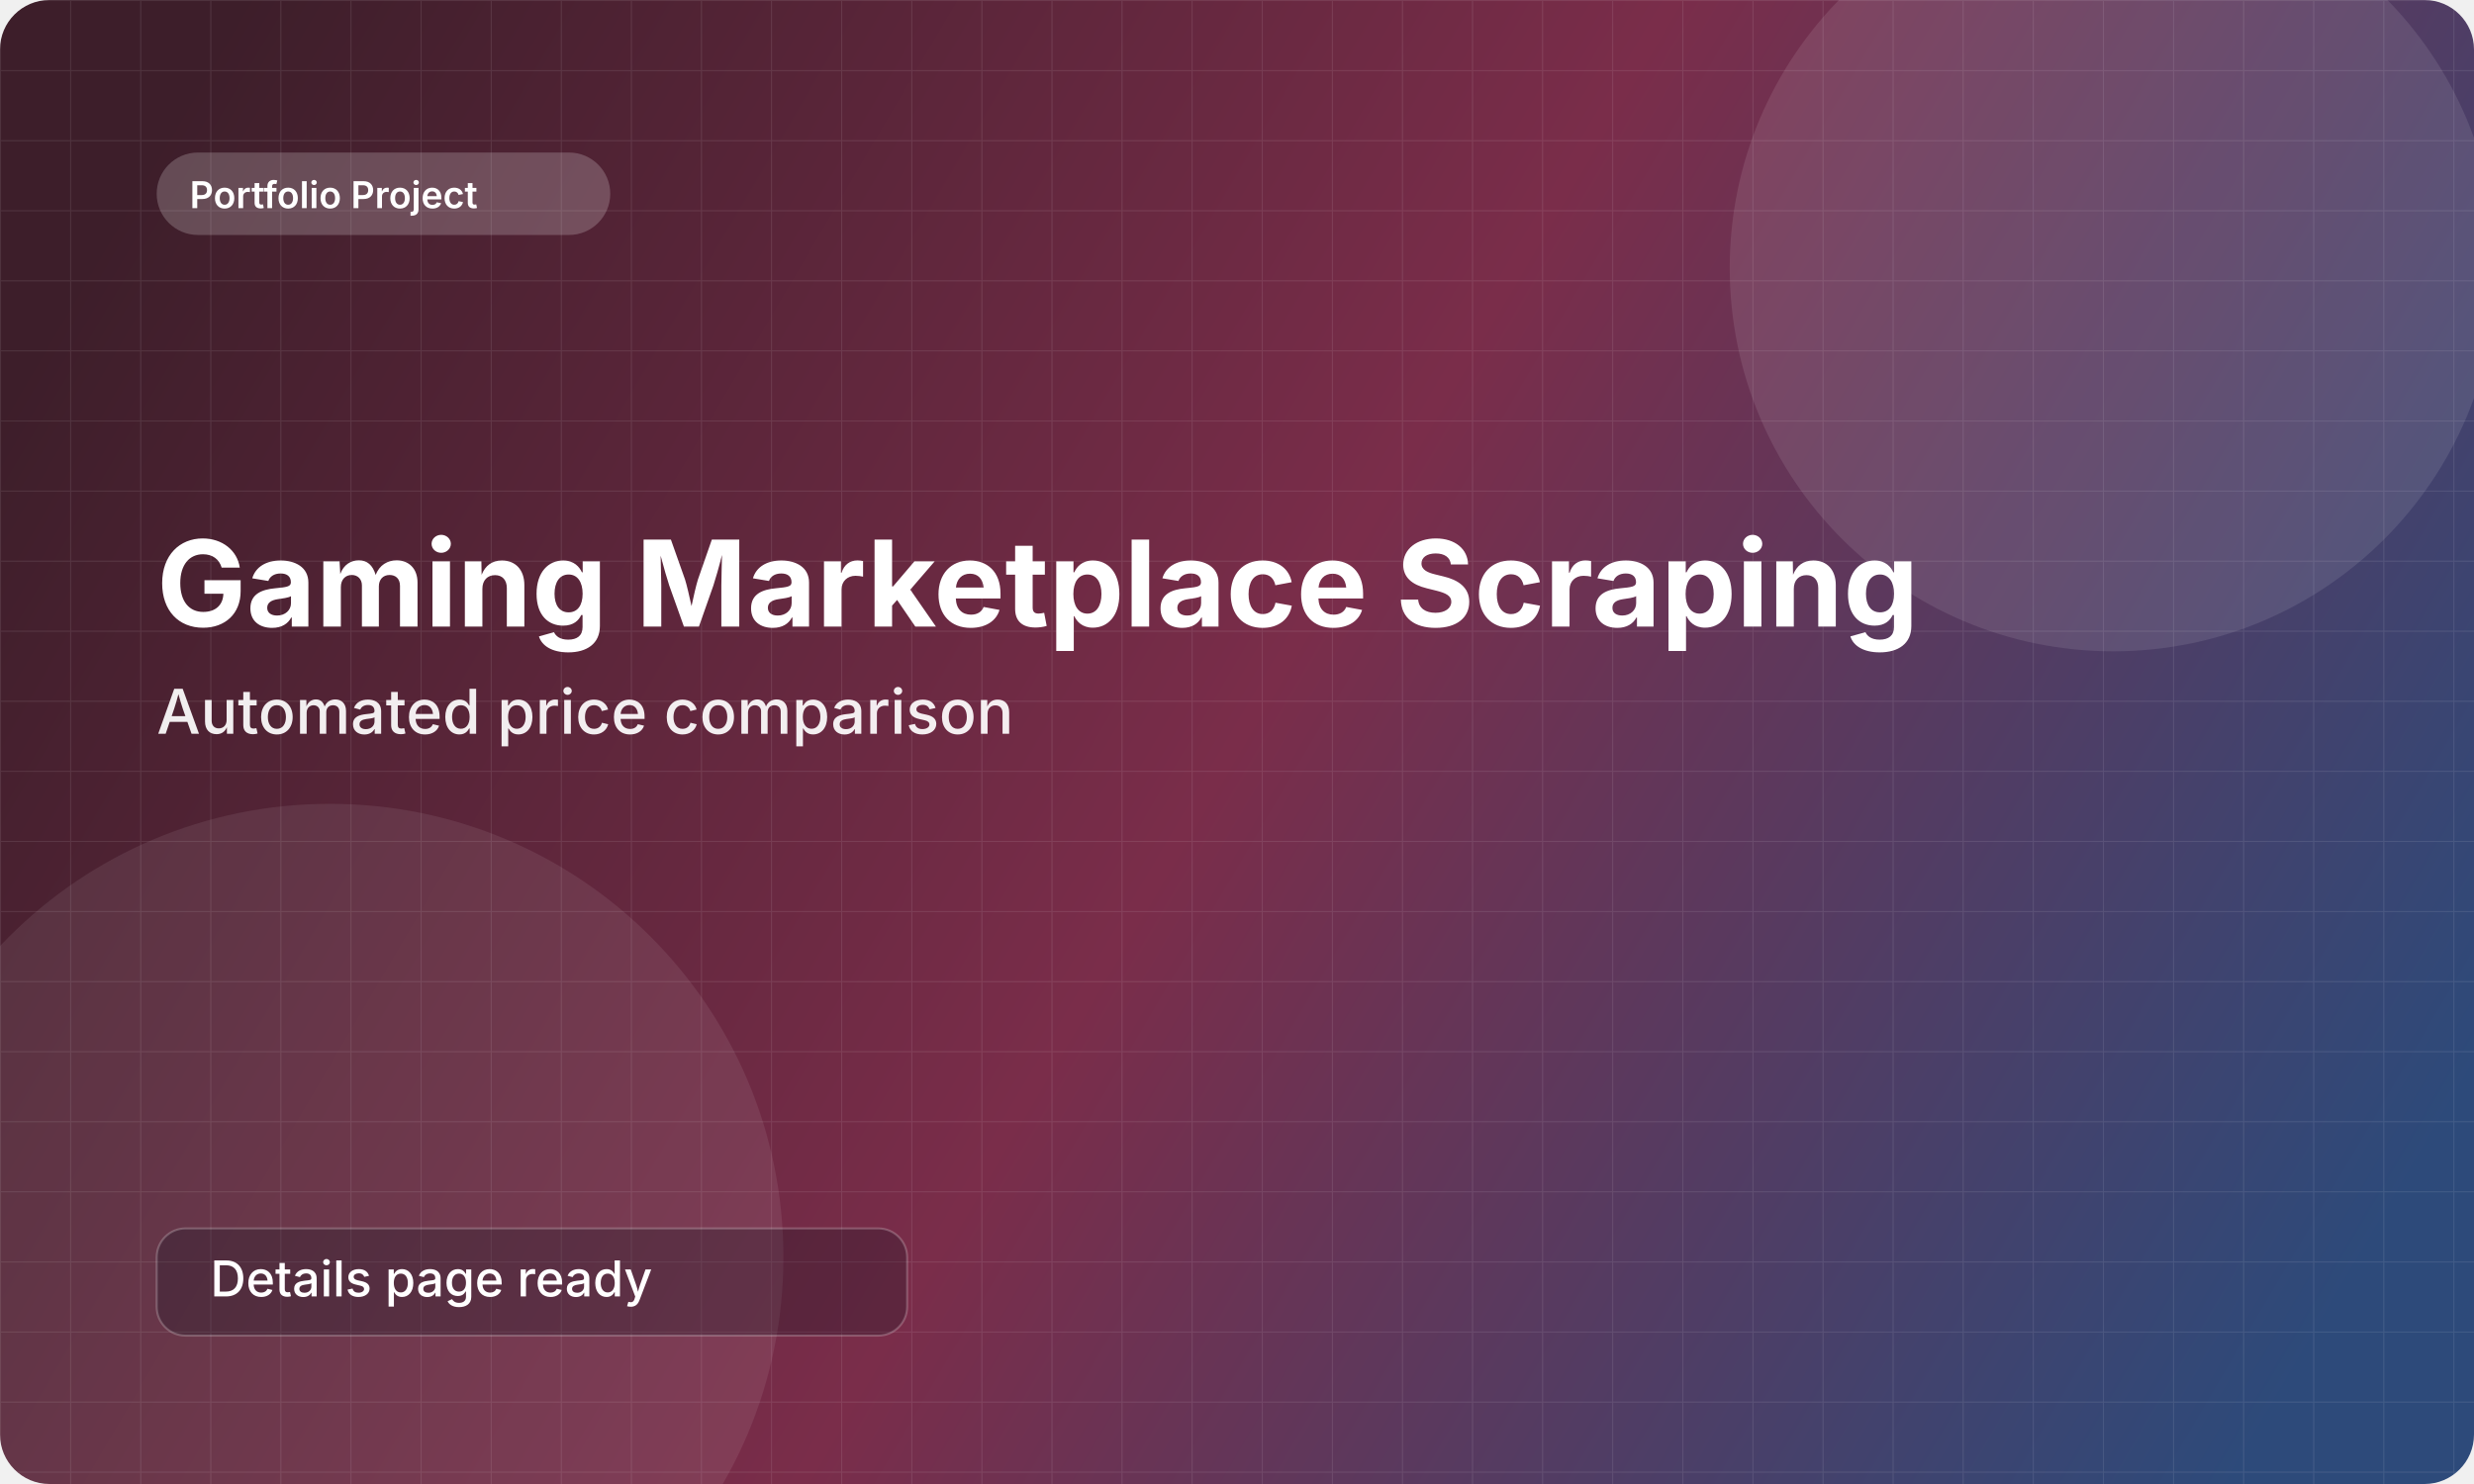
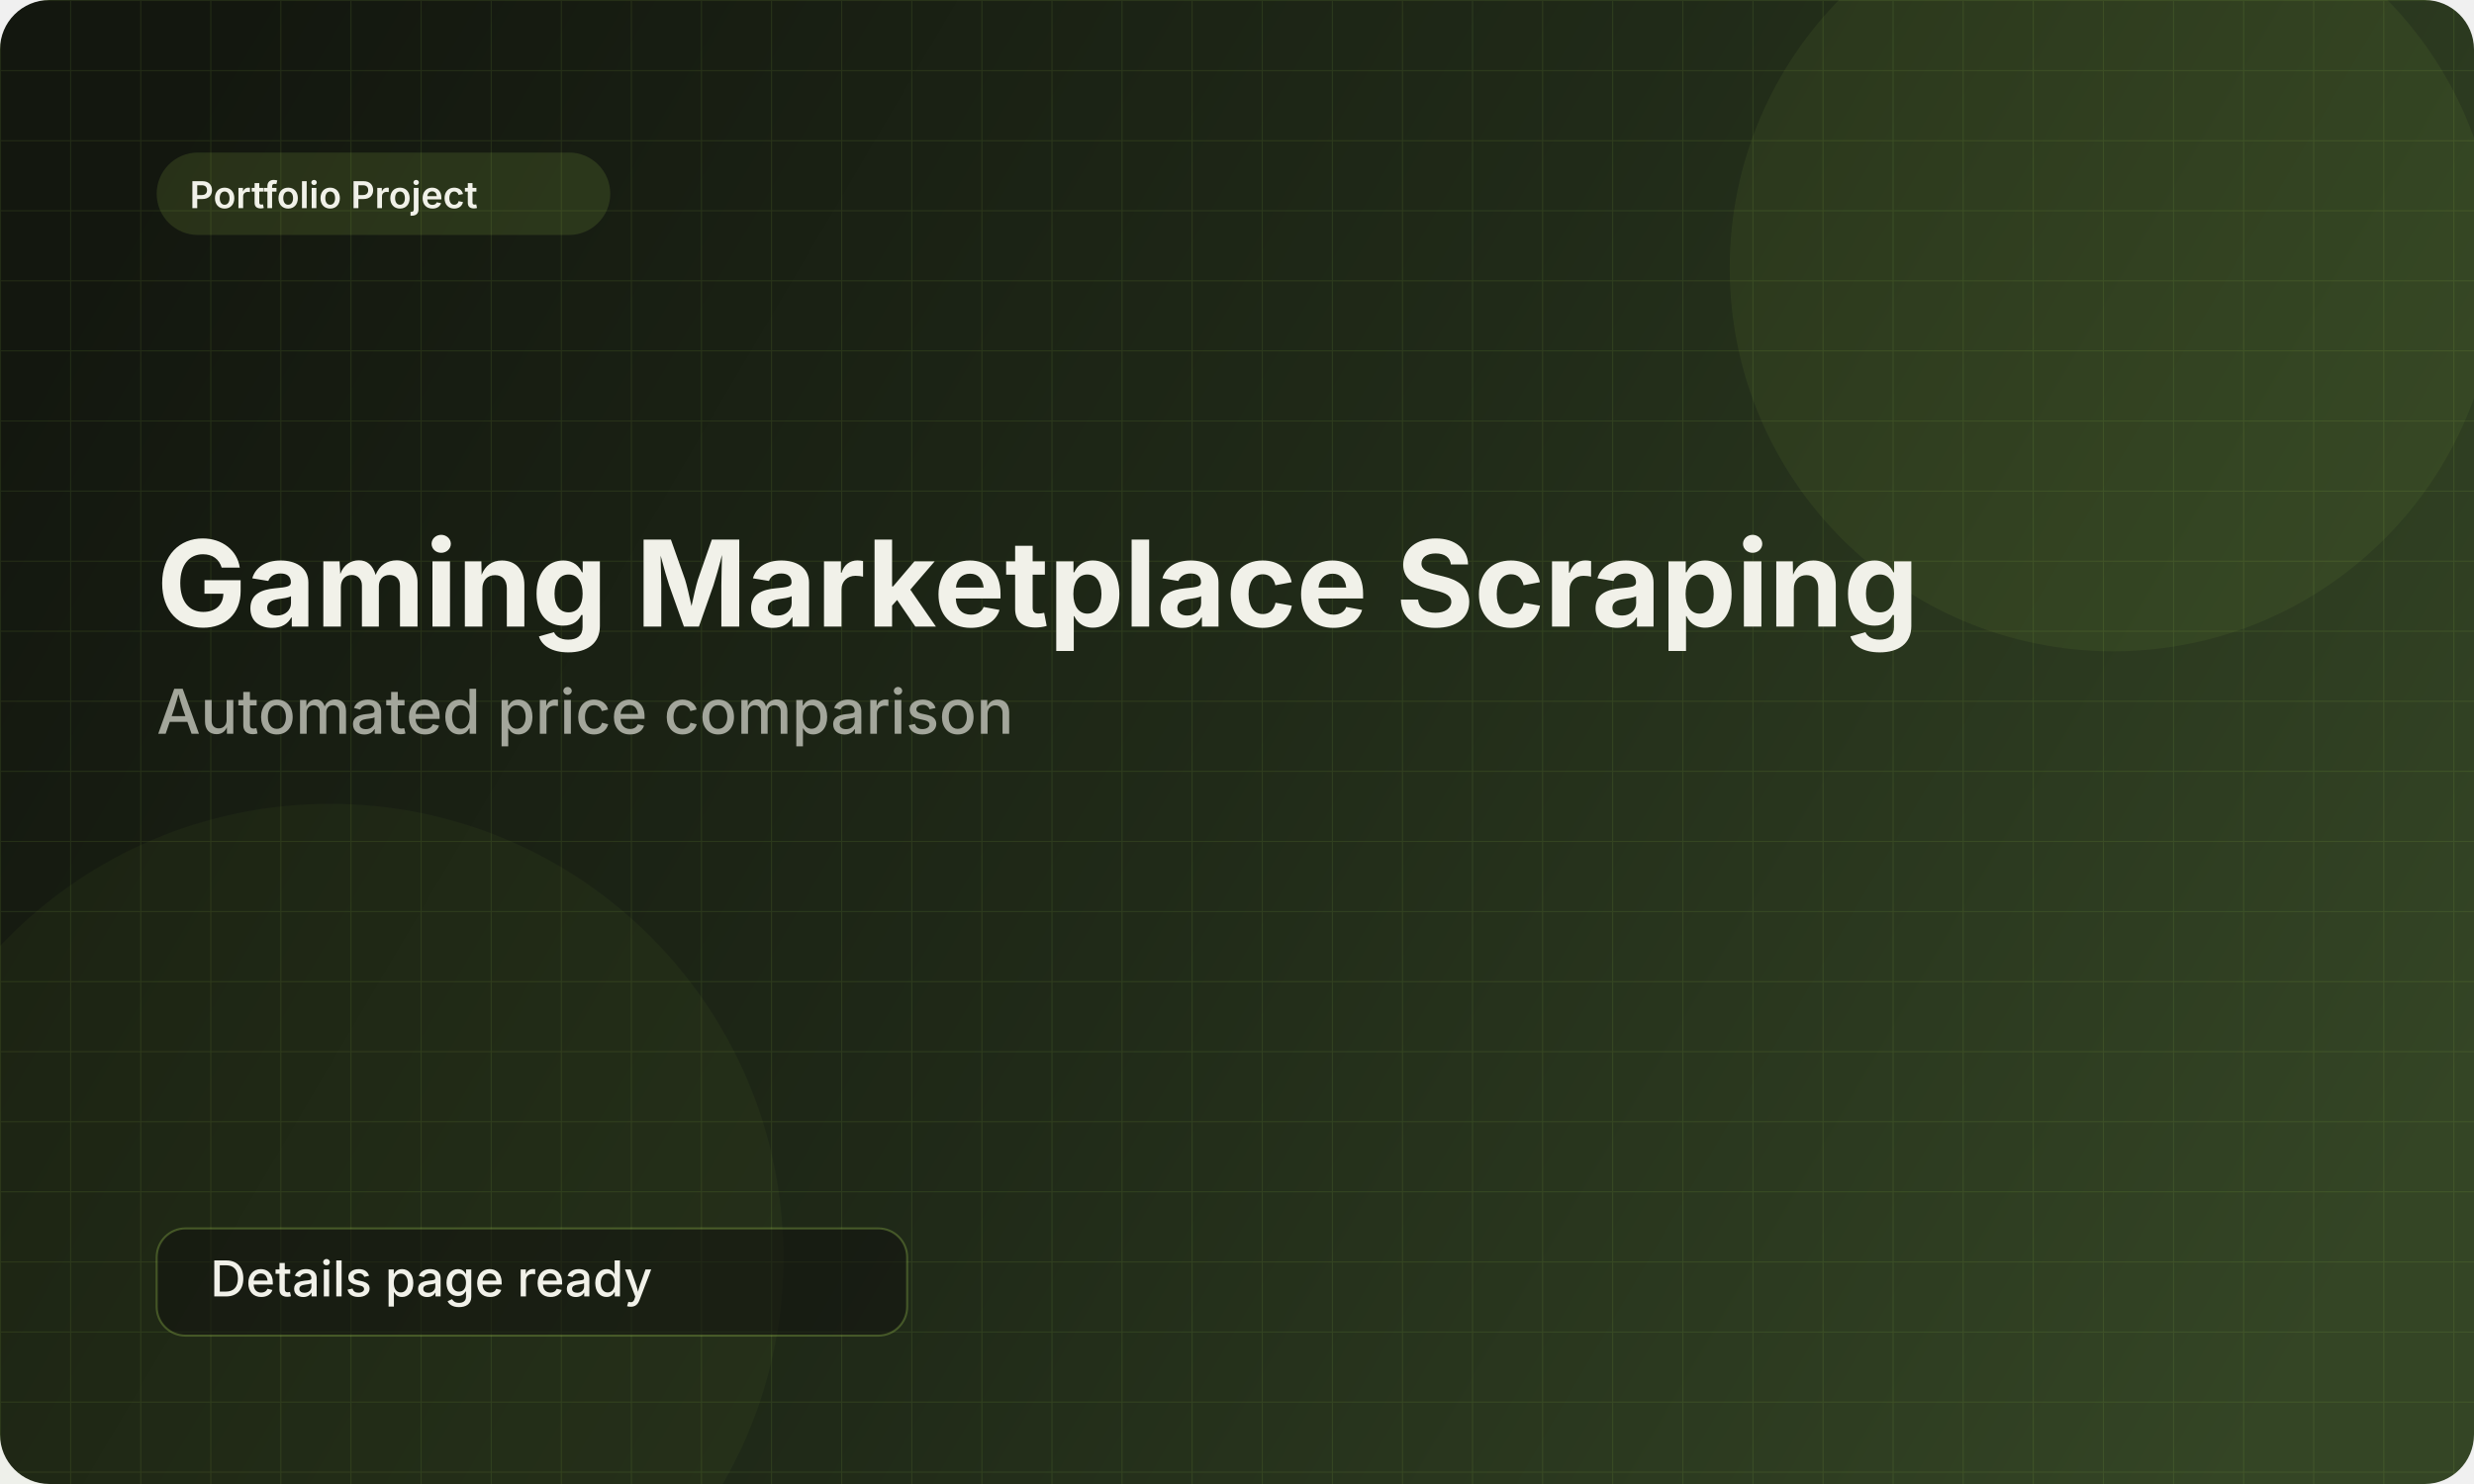
<svg xmlns="http://www.w3.org/2000/svg" width="1200" height="720" viewBox="0 0 1200 720" fill="none">
  <defs>
    <linearGradient id="bg-gaming-marketplace-scraping" x1="84" y1="56" x2="1116" y2="664" gradientUnits="userSpaceOnUse">
-       <stop stop-color="#3D1E2A" />
-       <stop offset="0.5" stop-color="#7A2D4A" />
-       <stop offset="1" stop-color="#2D4A7A" />
+       <stop stop-color="#13170f" />
+       <stop offset="0.5" stop-color="#202a18" />
+       <stop offset="1" stop-color="#344525" />
    </linearGradient>
    <pattern id="grid-gaming-marketplace-scraping" width="34" height="34" patternUnits="userSpaceOnUse">
-       <path d="M34 0H0V34" fill="none" stroke="rgba(255,255,255,0.09)" />
+       <path d="M34 0H0V34" fill="none" stroke="rgba(193,247,96,0.09)" />
    </pattern>
  </defs>
  <rect width="1200" height="720" rx="24" fill="url(#bg-gaming-marketplace-scraping)" />
  <rect width="1200" height="720" rx="24" fill="url(#grid-gaming-marketplace-scraping)" />
-   <circle cx="1025" cy="130" r="186" fill="rgba(255,255,255,0.10)" />
-   <circle cx="160" cy="610" r="220" fill="rgba(255,255,255,0.08)" />
-   <rect x="76" y="74" width="220" height="40" rx="20" fill="rgba(255,255,255,0.2)" />
-   <text x="92" y="101" font-family="Inter, Segoe UI, Arial" font-size="18" font-weight="600" fill="white">Portfolio Project</text>
-   <text x="76" y="304" font-family="Inter, Segoe UI, Arial" font-size="58" font-weight="700" fill="white">Gaming Marketplace Scraping</text>
-   <text x="76" y="356" font-family="Inter, Segoe UI, Arial" font-size="30" font-weight="500" fill="rgba(255,255,255,0.92)">Automated price comparison</text>
-   <rect x="76" y="596" width="364" height="52" rx="14" fill="rgba(9,19,29,0.25)" stroke="rgba(255,255,255,0.22)" />
-   <text x="102" y="629" font-family="Inter, Segoe UI, Arial" font-size="24" font-weight="500" fill="white">Details page ready</text>
+   <circle cx="1025" cy="130" r="186" fill="rgba(193,247,96,0.06)" />
+   <circle cx="160" cy="610" r="220" fill="rgba(193,247,96,0.04)" />
+   <rect x="76" y="74" width="220" height="40" rx="20" fill="rgba(193,247,96,0.12)" />
+   <text x="92" y="101" font-family="Inter, Segoe UI, Arial" font-size="18" font-weight="600" fill="#f1f1e9">Portfolio Project</text>
+   <text x="76" y="304" font-family="Inter, Segoe UI, Arial" font-size="58" font-weight="700" fill="#f1f1e9">Gaming Marketplace Scraping</text>
+   <text x="76" y="356" font-family="Inter, Segoe UI, Arial" font-size="30" font-weight="500" fill="#a3a69b">Automated price comparison</text>
+   <rect x="76" y="596" width="364" height="52" rx="14" fill="rgba(16,17,15,0.5)" stroke="rgba(193,247,96,0.25)" />
+   <text x="102" y="629" font-family="Inter, Segoe UI, Arial" font-size="24" font-weight="500" fill="#f1f1e9">Details page ready</text>
</svg>
